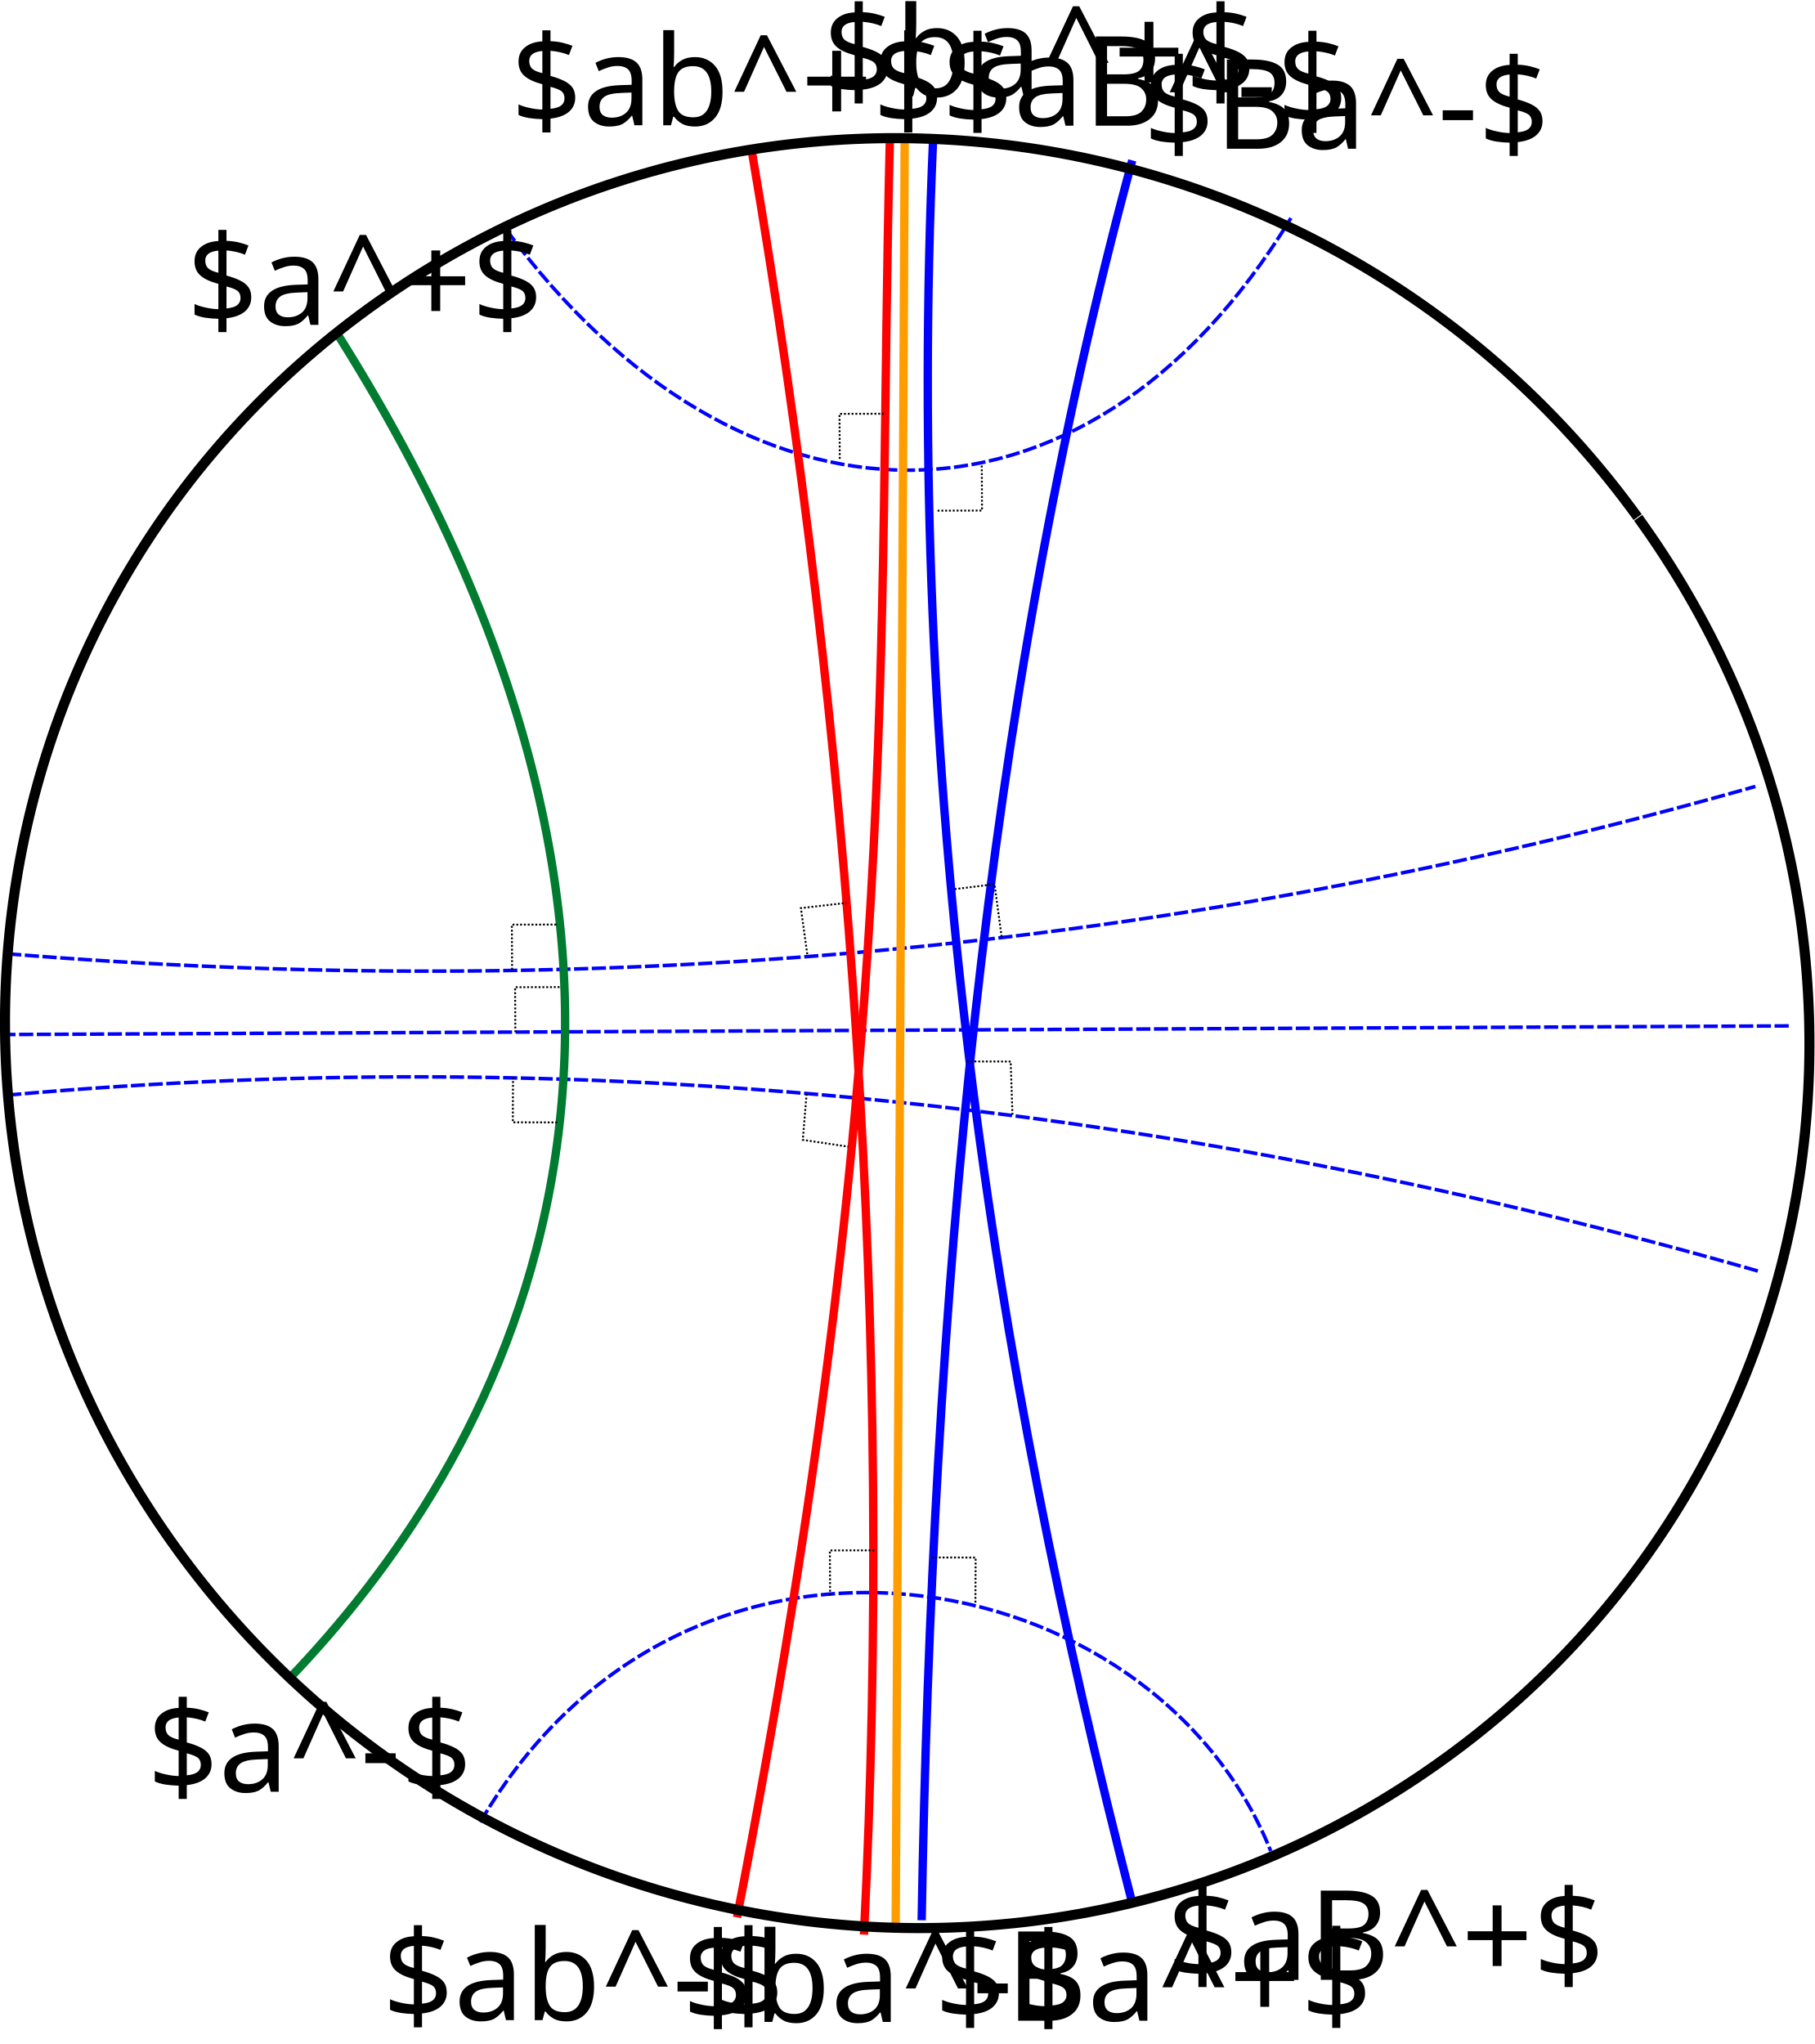
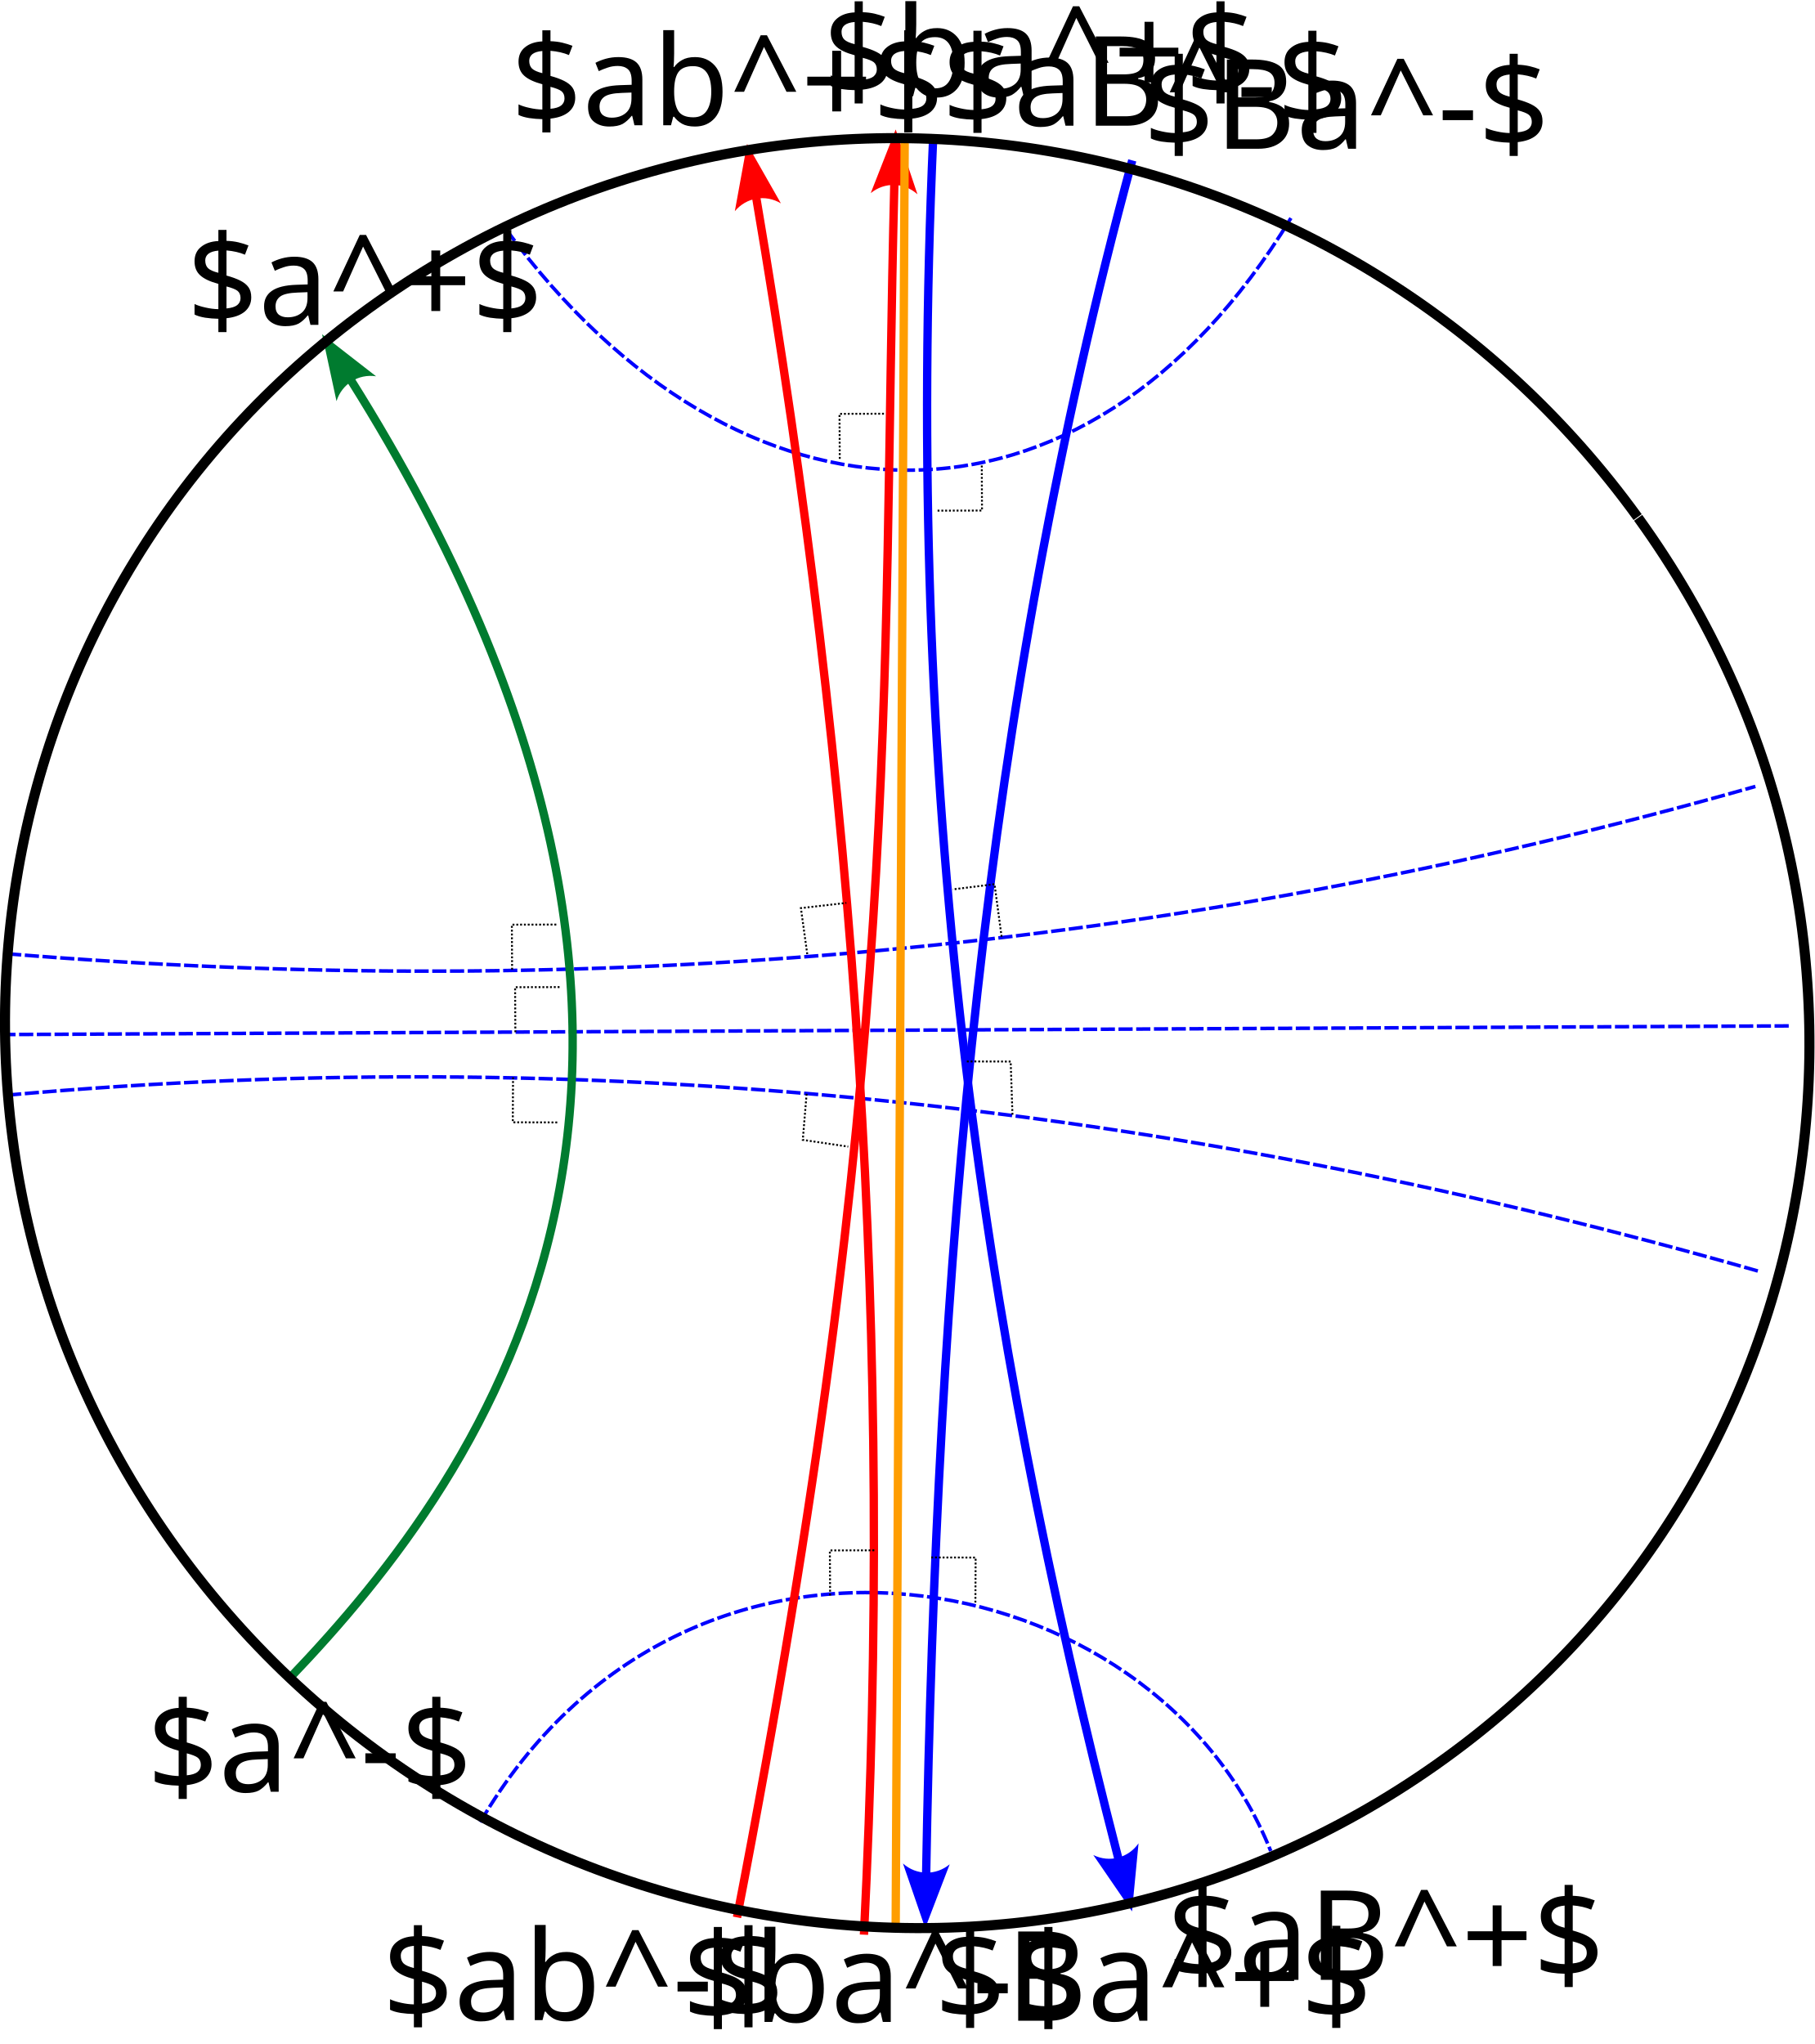
<svg xmlns="http://www.w3.org/2000/svg" width="153.489mm" height="172.901mm" viewBox="0 0 153.489 172.901" version="1.1" id="svg8">
  <defs id="defs2">
+     <marker style="overflow:visible" id="marker17" refX="0" refY="0" orient="auto-start-reverse" markerWidth="1" markerHeight="1" viewBox="0 0 1 1" preserveAspectRatio="xMidYMid">
+       <path transform="scale(0.7)" d="M -2,-4 9,0 -2,4 c 2,-2.33 2,-5.66 0,-8 z" style="fill:context-stroke;fill-rule:evenodd;stroke:none" id="path17" />
+     </marker>
+     <marker style="overflow:visible" id="marker16" refX="0" refY="0" orient="auto-start-reverse" markerWidth="1" markerHeight="1" viewBox="0 0 1 1" preserveAspectRatio="xMidYMid">
+       <path transform="scale(0.7)" d="M -2,-4 9,0 -2,4 c 2,-2.33 2,-5.66 0,-8 z" style="fill:context-stroke;fill-rule:evenodd;stroke:none" id="path16" />
+     </marker>
+     <marker style="overflow:visible" id="marker15" refX="0" refY="0" orient="auto-start-reverse" markerWidth="1" markerHeight="1" viewBox="0 0 1 1" preserveAspectRatio="xMidYMid">
+       <path transform="scale(0.7)" d="M -2,-4 9,0 -2,4 c 2,-2.33 2,-5.66 0,-8 z" style="fill:context-stroke;fill-rule:evenodd;stroke:none" id="path15" />
+     </marker>
+     <marker style="overflow:visible" id="marker14" refX="0" refY="0" orient="auto-start-reverse" markerWidth="1" markerHeight="1" viewBox="0 0 1 1" preserveAspectRatio="xMidYMid">
+       <path transform="scale(0.7)" d="M -2,-4 9,0 -2,4 c 2,-2.33 2,-5.66 0,-8 z" style="fill:context-stroke;fill-rule:evenodd;stroke:none" id="path14" />
+     </marker>
+     <marker style="overflow:visible" id="ConcaveTriangle" refX="0" refY="0" orient="auto-start-reverse" markerWidth="1" markerHeight="1" viewBox="0 0 1 1" preserveAspectRatio="xMidYMid">
+       <path transform="scale(0.7)" d="M -2,-4 9,0 -2,4 c 2,-2.33 2,-5.66 0,-8 z" style="fill:context-stroke;fill-rule:evenodd;stroke:none" id="path13" />
+     </marker>
    <rect x="644.477" y="100.005" width="63.64" height="68.69" id="rect4" />
    <marker style="overflow:visible" id="marker2263" refX="0" refY="0" orient="auto">
      <path transform="scale(0.8)" style="fill:none;fill-opacity:0.75;fill-rule:evenodd;stroke:#e37600;stroke-width:1pt;stroke-opacity:1" d="M 0,5.65 V -5.65" id="path2261" />
    </marker>
    <marker style="overflow:visible" id="DotS" refX="0" refY="0" orient="auto">
      <path transform="matrix(0.2,0,0,0.2,1.48,0.2)" style="fill:#e37600;fill-opacity:1;fill-rule:evenodd;stroke:#e37600;stroke-width:1pt;stroke-opacity:1" d="m -2.5,-1 c 0,2.76 -2.24,5 -5,5 -2.76,0 -5,-2.24 -5,-5 0,-2.76 2.24,-5 5,-5 2.76,0 5,2.24 5,5 z" id="path906" />
    </marker>
    <marker style="overflow:visible" id="marker1201" refX="0" refY="0" orient="auto">
      <path transform="matrix(-0.4,0,0,-0.4,-4,0)" style="fill:#0000ff;fill-opacity:1;fill-rule:evenodd;stroke:#0000ff;stroke-width:1pt;stroke-opacity:1" d="M 0,0 5,-5 -12.5,0 5,5 Z" id="path1199" />
    </marker>
    <marker style="overflow:visible" id="Arrow1Lend" refX="0" refY="0" orient="auto">
      <path transform="matrix(-0.8,0,0,-0.8,-10,0)" style="fill:#0000ff;fill-opacity:1;fill-rule:evenodd;stroke:#0000ff;stroke-width:1pt;stroke-opacity:1" d="M 0,0 5,-5 -12.5,0 5,5 Z" id="path842" />
    </marker>
    <marker style="overflow:visible" id="marker1123" refX="0" refY="0" orient="auto">
      <path transform="matrix(-0.4,0,0,-0.4,-4,0)" style="fill:#0000ff;fill-opacity:1;fill-rule:evenodd;stroke:#0000ff;stroke-width:1pt;stroke-opacity:1" d="M 0,0 5,-5 -12.5,0 5,5 Z" id="path1121" />
    </marker>
    <marker style="overflow:visible" id="Arrow1Mend" refX="0" refY="0" orient="auto">
      <path transform="matrix(-0.4,0,0,-0.4,-4,0)" style="fill:#0000ff;fill-opacity:1;fill-rule:evenodd;stroke:#0000ff;stroke-width:1pt;stroke-opacity:1" d="M 0,0 5,-5 -12.5,0 5,5 Z" id="path848" />
    </marker>
    <rect x="644.477" y="100.005" width="63.64" height="68.69" id="rect4-5" />
    <rect x="644.477" y="100.005" width="63.64" height="68.69" id="rect4-5-6" />
    <rect x="644.477" y="100.005" width="63.64" height="68.69" id="rect4-5-6-1" />
    <rect x="644.477" y="100.005" width="63.64" height="68.69" id="rect4-5-6-1-0" />
    <pattern id="EMFhbasepattern" patternUnits="userSpaceOnUse" width="6" height="6" x="0" y="0" />
  </defs>
  <g id="layer1" transform="translate(-58.94158,-35.33505)">
    <path style="fill:none;stroke:#0000ff;stroke-width:0.3;stroke-dasharray:1.2, 0.3;stroke-dashoffset:0;stroke-opacity:1" d="M 59.057,122.848 210.364,122.115" id="path1" />
    <path style="fill:none;stroke:#0000ff;stroke-width:0.3;stroke-dasharray:1.2, 0.3;stroke-dashoffset:0;stroke-opacity:1" d="m 59.545,116.014 c 48.675,3.982 97.914,0.078 147.89,-14.154" id="path2" />
    <path style="fill:none;stroke:#0000ff;stroke-width:0.3;stroke-dasharray:1.2, 0.3;stroke-dashoffset:0;stroke-opacity:1" d="m 59.545,127.972 c 51.428,-4.604 100.609,1.278 148.134,14.887" id="path3" />
    <path style="fill:none;stroke:#0000ff;stroke-width:0.3;stroke-dasharray:1.2, 0.3;stroke-dashoffset:0;stroke-opacity:1" d="m 101.765,54.76 c 19.685,26.824 48.891,27.76 66.38,-0.976" id="path4" />
    <path style="fill:none;stroke:#0000ff;stroke-width:0.3;stroke-dasharray:1.2, 0.3;stroke-dashoffset:0;stroke-opacity:1" d="M 99.568,189.471 C 117.028,159.624 156.537,167.167 166.436,191.912" id="path5" />
-     <path style="fill:none;stroke:#007b2f;stroke-width:0.706;stroke-opacity:1" d="M 87.61,63.789 C 124.112,121.868 100.147,159.84 83.461,177.269" id="path6" />
-     <path style="fill:none;stroke:#ff0000;stroke-width:0.706;stroke-opacity:1" d="m 122.508,47.926 c 8.563,50.354 12.016,100.708 9.518,151.062" id="path7" />
-     <path style="fill:none;stroke:#ff0000;stroke-width:0.706;stroke-opacity:1" d="M 121.288,197.525 C 135.322,125.085 133.133,90.422 134.222,46.953" id="path8" />
+     <path style="fill:none;stroke:#007b2f;stroke-width:0.706;stroke-dasharray:none;stroke-opacity:1;marker-start:url(#ConcaveTriangle)" d="M 88.555,67.38 C 125.057,125.459 100.147,159.84 83.461,177.269" id="path6" />
+     <path style="fill:none;stroke:#ff0000;stroke-width:0.706;stroke-opacity:1;marker-start:url(#marker14)" d="m 122.886,51.895 c 8.563,50.354 11.638,96.74 9.14,147.094" id="path7" />
+     <path style="fill:none;stroke:#ff0000;stroke-width:0.706;stroke-opacity:1;marker-end:url(#marker15)" d="M 121.288,197.525 C 135.322,125.085 133.511,94.202 134.6,50.733" id="path8" />
    <path style="fill:none;stroke:#ff9d00;stroke-width:0.706;stroke-opacity:1" d="M 134.71,198.257 135.472,47.197" id="path9" />
-     <path style="fill:none;stroke:#0000ff;stroke-width:0.706;stroke-opacity:1" d="M 154.722,48.903 C 142.15,95.208 137.811,145.629 136.907,197.769" id="path10" />
-     <path style="fill:none;stroke:#0000ff;stroke-width:0.706;stroke-opacity:1" d="m 137.883,46.95 c -2.427,54.901 4.998,103.533 16.839,149.354" id="path11" />
+     <path style="fill:none;stroke:#0000ff;stroke-width:0.706;stroke-opacity:1;marker-end:url(#marker17)" d="M 154.722,48.903 C 142.15,95.208 138.189,141.85 137.285,193.989" id="path10" />
+     <path style="fill:none;stroke:#0000ff;stroke-width:0.706;stroke-opacity:1;marker-end:url(#marker16)" d="m 137.883,46.95 c -2.427,54.901 3.864,99.942 15.705,145.763" id="path11" />
    <path style="fill:none;stroke:#000000;stroke-width:0.852;stroke-dasharray:none;stroke-dashoffset:0;stroke-opacity:1" id="path12" d="M 196.502,79.143 A 76.31,75.706 0 0 1 178.069,184.621 76.31,75.706 0 0 1 71.745,166.359 76.31,75.706 0 0 1 90.127,60.872 76.31,75.706 0 0 1 196.46,79.083" transform="matrix(1,0,0.01281994,0.9999178,0,0)" />
    <text xml:space="preserve" style="font-style:normal;font-weight:normal;font-size:10.583px;line-height:1.25;font-family:sans-serif;fill:#000000;fill-opacity:1;stroke:none;stroke-width:0.265" x="128.567" y="43.479" id="text1461-1">
      <tspan id="tspan1459-1" x="128.567" y="43.479" style="stroke-width:0.265">$ba^+$</tspan>
    </text>
    <text xml:space="preserve" style="font-style:normal;font-weight:normal;font-size:10.583px;line-height:1.25;font-family:sans-serif;fill:#000000;fill-opacity:1;stroke:none;stroke-width:0.265" x="116.651" y="206.37" id="text1461-1-9">
      <tspan id="tspan1459-1-5" x="116.651" y="206.37" style="stroke-width:0.265">$ba^-$</tspan>
    </text>
    <text xml:space="preserve" style="font-style:normal;font-weight:normal;font-size:10.583px;line-height:1.25;font-family:sans-serif;fill:#000000;fill-opacity:1;stroke:none;stroke-width:0.265" x="91.281" y="206.214" id="text1461-1-9-1">
      <tspan id="tspan1459-1-5-1" x="91.281" y="206.214" style="stroke-width:0.265">$ab^-$</tspan>
    </text>
    <text xml:space="preserve" style="font-style:normal;font-weight:normal;font-size:10.583px;line-height:1.25;font-family:sans-serif;fill:#000000;fill-opacity:1;stroke:none;stroke-width:0.265" x="102.148" y="45.931" id="text1461-1-6">
      <tspan id="tspan1459-1-8" x="102.148" y="45.931" style="stroke-width:0.265">$ab^+$</tspan>
    </text>
    <text xml:space="preserve" style="font-style:normal;font-weight:normal;font-size:10.583px;line-height:1.25;font-family:sans-serif;fill:#000000;fill-opacity:1;stroke:none;stroke-width:0.265" x="74.743" y="62.819" id="text1461-5-3-3">
      <tspan id="tspan1459-0-1-9" x="74.743" y="62.819" style="stroke-width:0.265">$a^+$</tspan>
    </text>
    <text xml:space="preserve" style="font-style:normal;font-weight:normal;font-size:10.583px;line-height:1.25;font-family:sans-serif;fill:#000000;fill-opacity:1;stroke:none;stroke-width:0.265" x="71.381" y="186.9" id="text1461-5-3-3-0">
      <tspan id="tspan1459-0-1-9-0" x="71.381" y="186.9" style="stroke-width:0.265">$a^-$</tspan>
    </text>
    <text xml:space="preserve" style="font-style:normal;font-weight:normal;font-size:10.583px;line-height:1.25;font-family:sans-serif;fill:#000000;fill-opacity:1;stroke:none;stroke-width:0.265" x="157.647" y="202.808" id="text1461-8">
      <tspan id="tspan1459-8" x="157.647" y="202.808" style="stroke-width:0.265">$aB^+$</tspan>
    </text>
    <text xml:space="preserve" style="font-style:normal;font-weight:normal;font-size:10.583px;line-height:1.25;font-family:sans-serif;fill:#000000;fill-opacity:1;stroke:none;stroke-width:0.265" x="138.613" y="45.97" id="text1461-8-4">
      <tspan id="tspan1459-8-0" x="138.613" y="45.97" style="stroke-width:0.265">$aB^-$</tspan>
    </text>
    <text xml:space="preserve" style="font-style:normal;font-weight:normal;font-size:10.583px;line-height:1.25;font-family:sans-serif;fill:#000000;fill-opacity:1;stroke:none;stroke-width:0.265" x="137.99" y="206.268" id="text1461-8-4-7">
      <tspan id="tspan1459-8-0-8" x="137.99" y="206.268" style="stroke-width:0.265">$Ba^+$</tspan>
    </text>
    <text xml:space="preserve" style="font-style:normal;font-weight:normal;font-size:10.583px;line-height:1.25;font-family:sans-serif;fill:#000000;fill-opacity:1;stroke:none;stroke-width:0.265" x="155.641" y="47.918" id="text1461-8-4-7-8">
      <tspan id="tspan1459-8-0-8-9" x="155.641" y="47.918" style="stroke-width:0.265">$Ba^-$</tspan>
    </text>
    <path style="fill:none;stroke:#000000;stroke-width:0.161;stroke-dasharray:0.161, 0.161;stroke-dashoffset:0;stroke-opacity:1" d="m 102.262,117.36 -0.021,-3.808 3.842,-0.009" id="path4-8-3-5-7-62-1" />
    <path style="fill:none;stroke:#000000;stroke-width:0.161;stroke-dasharray:0.161, 0.161;stroke-dashoffset:0;stroke-opacity:1" d="m 102.341,126.463 -0.021,3.808 3.842,0.009" id="path4-8-3-5-7-62-1-5" />
    <path style="fill:none;stroke:#000000;stroke-width:0.161;stroke-dasharray:0.161, 0.161;stroke-dashoffset:0;stroke-opacity:1" d="m 102.537,122.65 -0.021,-3.808 3.842,-0.009" id="path4-8-3-5-7-62-1-7" />
    <path style="fill:none;stroke:#000000;stroke-width:0.161;stroke-dasharray:0.161, 0.161;stroke-dashoffset:0;stroke-opacity:1" d="m 127.175,127.862 -0.323,3.895 3.842,0.57" id="path4-8-3-5-7-62-1-6" />
    <path style="fill:none;stroke:#000000;stroke-width:0.161;stroke-dasharray:0.161, 0.161;stroke-dashoffset:0;stroke-opacity:1" d="m 129.979,74.149 -0.021,-3.808 3.842,-0.009" id="path4-8-3-5-7-62-1-8" />
    <path style="fill:none;stroke:#000000;stroke-width:0.161;stroke-dasharray:0.161, 0.161;stroke-dashoffset:0;stroke-opacity:1" d="m 127.23,116.047 -0.538,-3.895 3.842,-0.44" id="path4-8-3-5-7-62-1-4" />
    <path style="fill:none;stroke:#000000;stroke-width:0.161;stroke-dasharray:0.161, 0.161;stroke-dashoffset:0;stroke-opacity:1" d="m 129.163,170.293 -0.021,-3.808 3.842,-0.009" id="path4-8-3-5-7-62-1-85" />
    <path style="fill:none;stroke:#000000;stroke-width:0.161;stroke-dasharray:0.161, 0.161;stroke-dashoffset:0;stroke-opacity:1" d="m 144.589,129.629 -0.152,-4.499 -3.842,-0.009" id="path4-8-3-5-7-62-1-64" />
    <path style="fill:none;stroke:#000000;stroke-width:0.161;stroke-dasharray:0.161, 0.161;stroke-dashoffset:0;stroke-opacity:1" d="m 141.453,170.896 0.021,-3.808 -3.842,-0.009" id="path4-8-3-5-7-62-1-64-2" />
    <path style="fill:none;stroke:#000000;stroke-width:0.161;stroke-dasharray:0.161, 0.161;stroke-dashoffset:0;stroke-opacity:1" d="m 141.992,74.714 0.021,3.808 -3.842,0.009" id="path4-8-3-5-7-62-1-64-0" />
    <path style="fill:none;stroke:#000000;stroke-width:0.161;stroke-dasharray:0.161, 0.161;stroke-dashoffset:0;stroke-opacity:1" d="m 143.67,114.575 -0.598,-4.448 -3.548,0.443" id="path4-8-3-5-7-62-1-64-8" />
  </g>
</svg>
